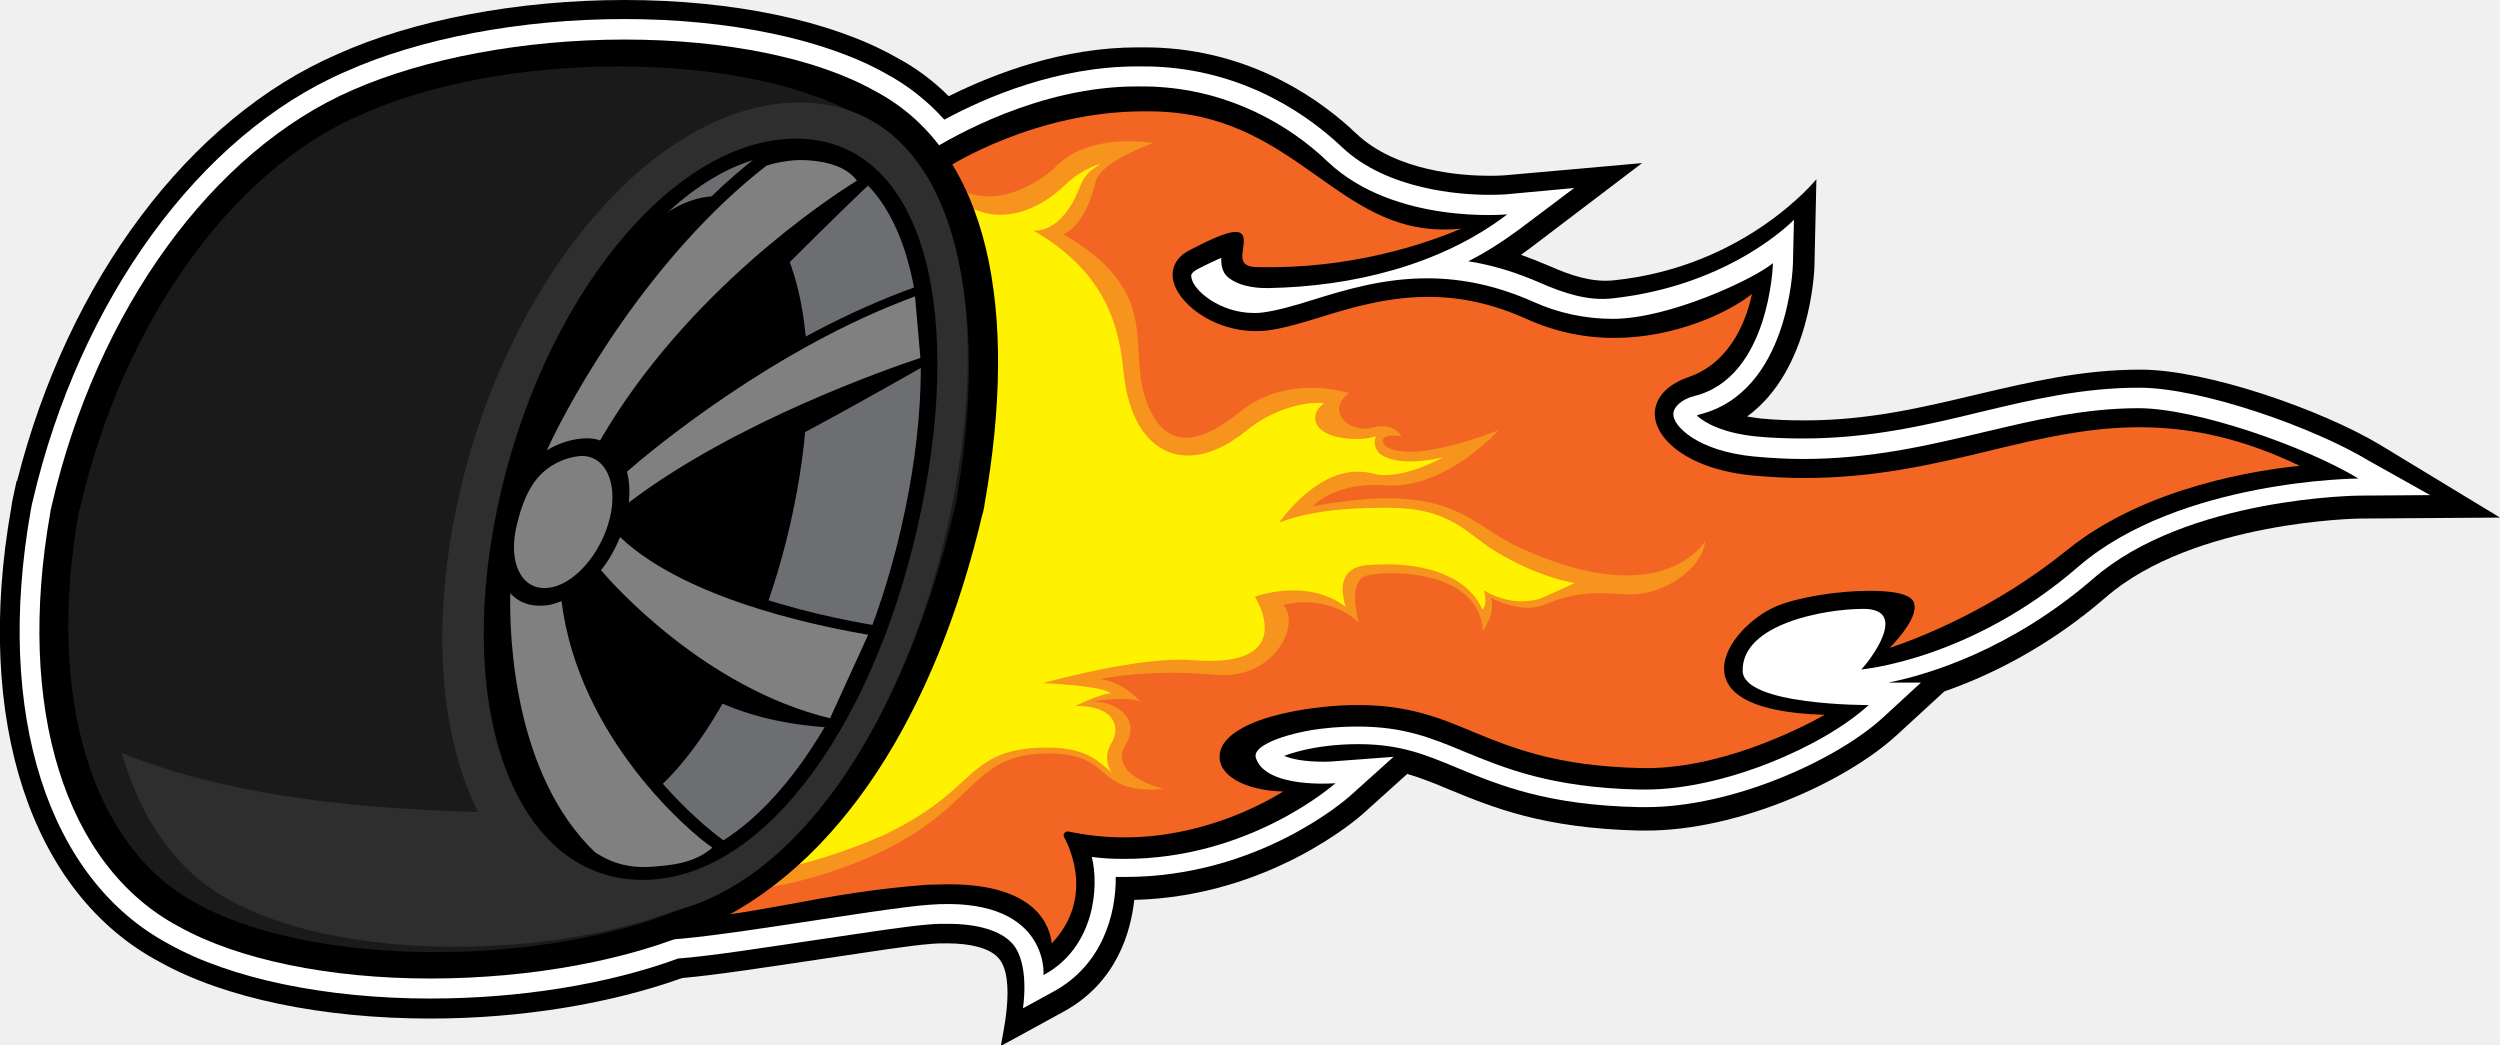
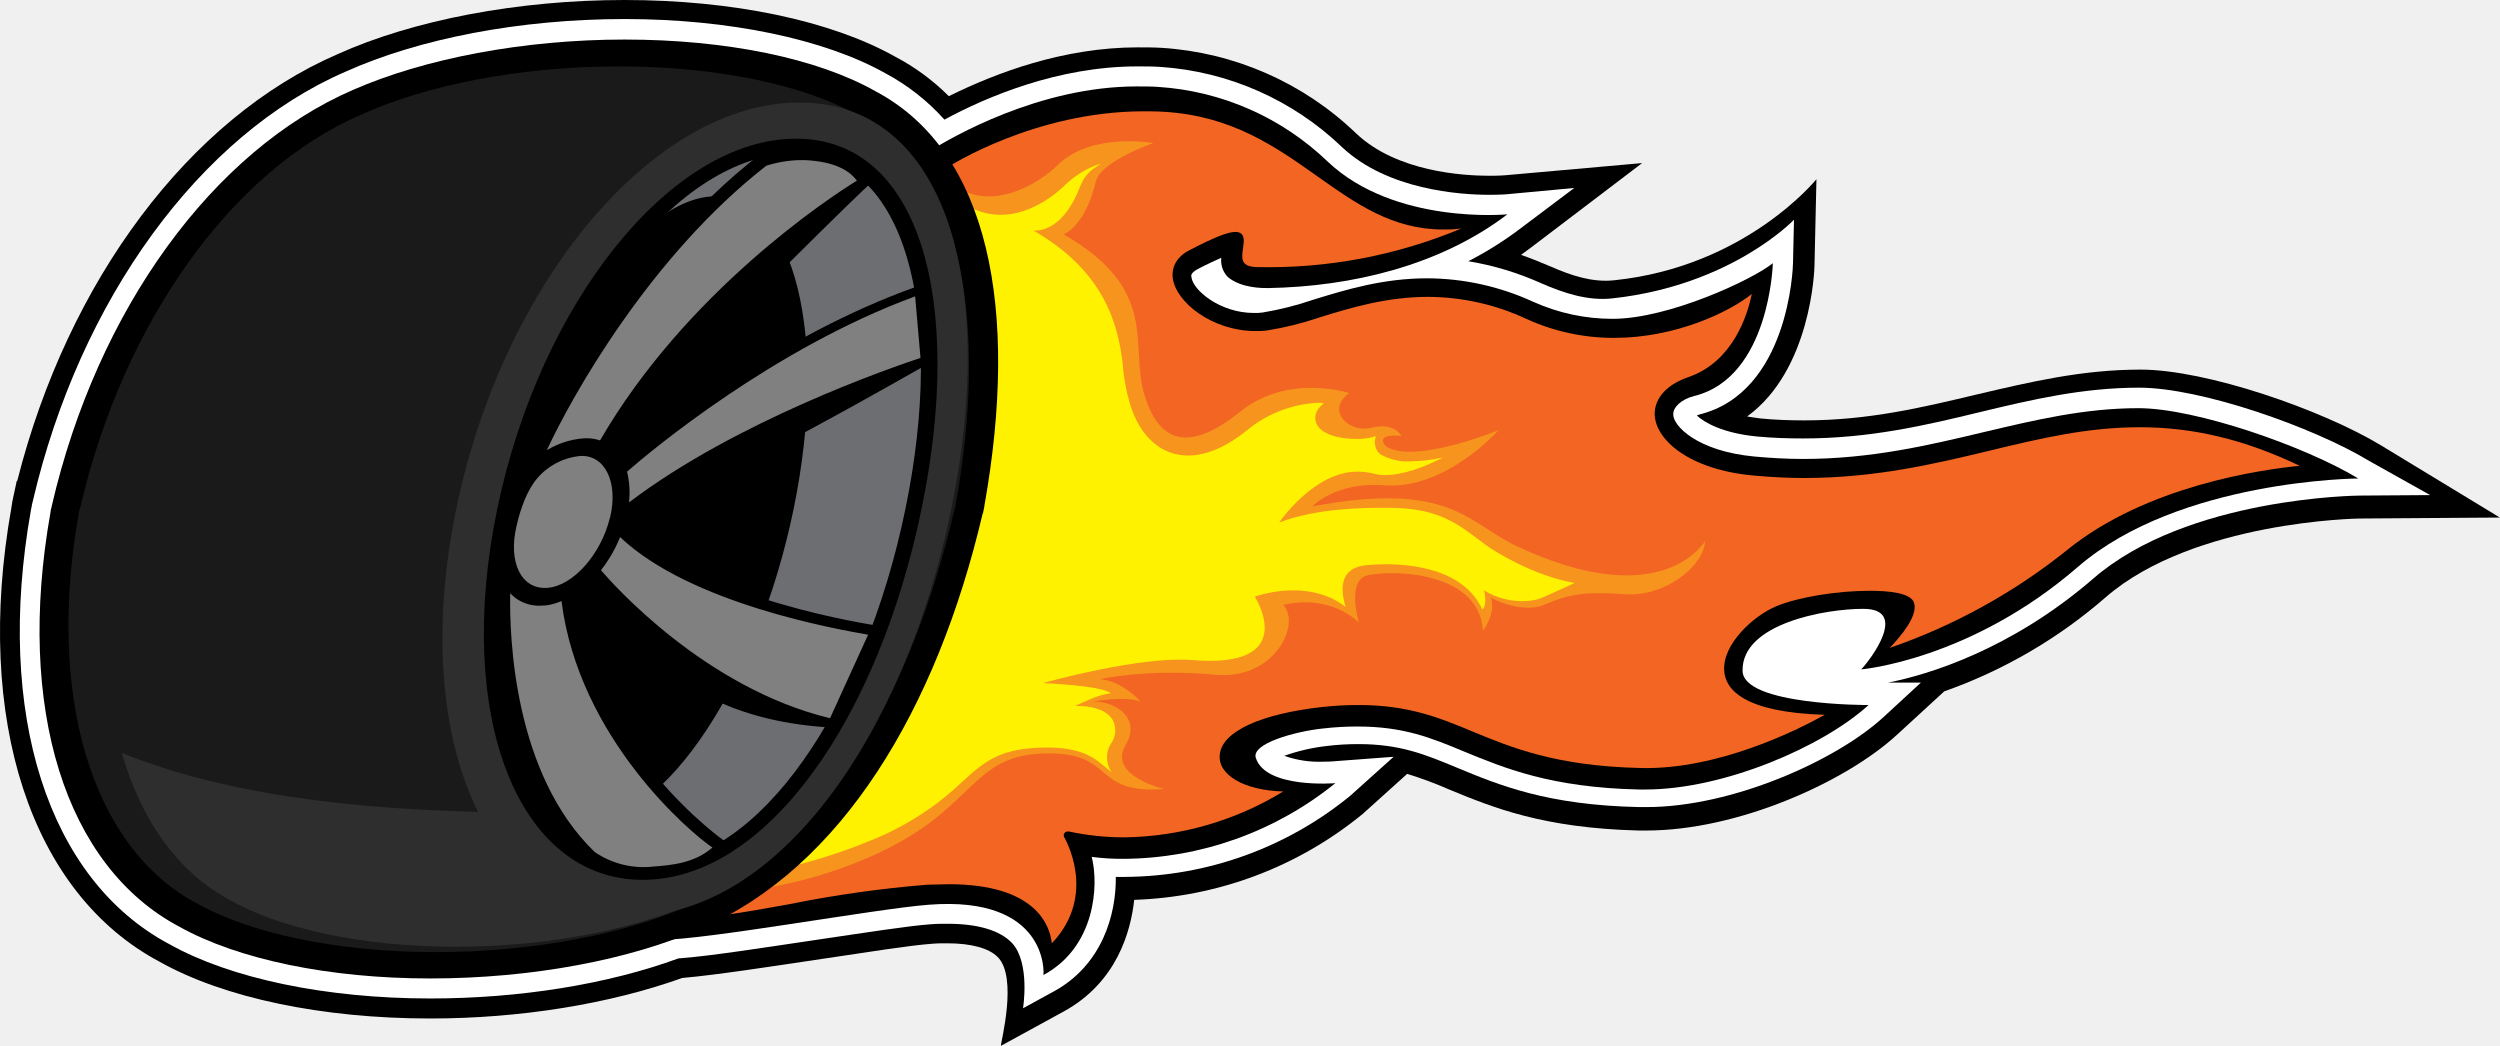
- <svg xmlns="http://www.w3.org/2000/svg" version="1.1" id="Layer_1" x="0px" y="0px" viewBox="0 0 512 214" style="enable-background:new 0 0 512 214;" xml:space="preserve">
-   <style type="text/css">
- 	.st0{fill:#FFFFFF;}
- 	.st1{fill:#F26522;}
- 	.st2{fill:#F7941E;}
- 	.st3{fill:#FFF200;}
- 	.st4{fill:#1A1A1A;}
- 	.st5{fill:#2E2E2F;}
- 	.st6{fill:#6D6E71;}
- 	.st7{fill:none;}
- 	.st8{fill:#808080;}
- </style>
-   <g>
-     <path d="M204.3,196c-1.8-1.8-5.4-2.8-10.3-2.8c-1,0-2.1,0-3.2,0.1c-4.3,0.3-13.1,1.7-22.5,3.1c-10.7,1.6-21.7,3.3-28.6,3.9   c-14.8,5.3-33.1,8.3-51.6,8.3c-22.1,0-42.2-4.2-55.4-11.6C6.3,183-5.4,147.4,2.3,104c0.1-0.4,0.1-0.9,0.2-1.3l0.9-4.2h0.1   c10.4-41.1,35.3-74.3,65.6-87.4c15.5-7,37-11.1,58.8-11.1c22.1,0,42.2,4.2,55.4,11.6c4,2.1,7.7,4.8,11,8.1c9.7-4.8,23.5-10,38.7-10   c1.6,0,3.3,0,4.9,0.1c19.8,1.1,33.4,11.4,39.8,17.5c8.3,7.9,21.9,8.7,27.4,8.7c1.9,0,3.1-0.1,3.1-0.1l28.1-2.5l-22.5,17.1   c-0.8,0.6-1.5,1.1-2.3,1.7c2,0.7,4,1.5,6.1,2.4c4.1,1.8,8.5,3.3,13,2.8c27-2.8,41.4-20.7,41.4-20.7l-0.4,17.6c0,1-0.7,21.5-13.8,31   c0.8,0.1,1.7,0.3,2.7,0.4c3,0.3,6.1,0.4,9.1,0.4c13.1,0,24.3-2.7,35.2-5.3c11.1-2.6,21.6-5.1,33.6-5.1c13.5,0,37.1,8.2,49.2,15.5   l24.4,14.8l-28.7,0.2c-0.3,0-34,0.5-52,16.1c-11.9,10.3-23.9,16.1-33.1,19.3l-9.8,9c-10.5,9.6-32.5,19.5-51.2,19.5   c-0.5,0-1,0-1.6,0c-19.6-0.5-29.8-4.7-38.8-8.4c-3.1-1.3-5.8-2.4-8.6-3.2l-9.1,8.2c-0.8,0.7-19.1,16.9-46.8,17.6   c-0.7,6.4-3.5,16.9-14.5,22.9l-12.8,7C204.9,213.5,208.5,200.2,204.3,196z" />
-     <path class="st0" d="M485.2,94.4c-11.4-6.9-34.4-15-47.1-15c-11.5,0-21.8,2.4-32.6,5c-11.1,2.7-22.6,5.4-36.2,5.4   c-3.1,0-6.3-0.1-9.5-0.4c-7.1-0.7-10.8-2.9-12.3-4.3c0.2-0.1,0.3-0.1,0.5-0.2c18.3-4.5,19.2-30,19.2-31.1l0.2-8.8   c0,0-12.7,13.4-37.1,16.1c-5.1,0.6-10.1-1.1-14.7-3.1c-5-2.2-9.9-3.7-14.9-4.5c3.6-1.8,7-4,10.4-6.5l11.3-8.5l-14,1.3   c0,0-1.3,0.1-3.4,0.1c-6,0-20.9-1-30.2-9.8c-6-5.7-18.7-15.3-37.2-16.4c-1.5-0.1-3.1-0.1-4.7-0.1c-16.2,0-30.8,6.2-39.5,10.9   c-3.5-3.9-7.6-7.1-12.1-9.5c-12.5-7-32-11.1-53.4-11.1c-21.3,0-42.1,4-57.2,10.8c-29.8,12.9-54.4,46.7-64,87.9   c-0.1,0.3-0.1,0.5-0.2,0.8v0.1l0,0c-0.1,0.3-0.1,0.7-0.2,1c-7.4,41.7,3.5,75.7,28.4,88.9c12.5,7,32,11.1,53.4,11.1   c18.3,0,36.3-2.9,50.8-8.2c6.8-0.5,18-2.3,28.9-3.9c9.5-1.4,18.4-2.8,22.8-3.1c1.2-0.1,2.4-0.1,3.5-0.1c6,0,10.7,1.3,13.2,4   c3.7,4.1,2.2,13.3,2.2,13.3l6.4-3.5c9.8-5.4,12.7-15.7,12.6-23.4c0.6,0,1.3,0,1.9,0c27.3,0,45.3-15.9,46.1-16.6l8.9-8l-12,0.9   c0,0-0.9,0.1-2.3,0.1c-3.8,0-6.5-0.5-8.1-1.2c2.1-0.8,5.3-1.6,8.6-2c2.4-0.3,4.6-0.4,6.6-0.4c8.5,0,13.6,2.1,20.1,4.8   c8.7,3.6,18.5,7.7,37.4,8.1c0.5,0,1,0,1.5,0c17.5,0,38.8-9.5,48.5-18.4l7.7-7.1h-6.7c8.1-1.6,25.1-6.7,42-21.3   c19.2-16.7,54.3-17,54.6-17l14.4-0.1L485.2,94.4z" />
-     <g>
-       <path d="M190.2,185.3c-10.7,0.8-45.5,7.2-55.1,7.2c-3.5,0-6.8-0.2-10.3-0.6c-40.7-5.1-38-43.6-37.1-56.1    c2.2-31.3,23.4-77.6,50.3-93.9c18.1-11,34.7-13.4,45.4-13.4c5.6,0,5.1,1.9,7.2,2.3c4.2-2.6,22.1-13.1,42.2-13.1c1.5,0,3,0,4.4,0.1    c15,0.9,27,7.9,34.7,15.3c13.7,13,36.8,10.8,36.8,10.8c-13.8,10.5-31.9,14.8-49,15.1c-0.9,0-5.5,0.1-8.3-2.3    c-1.2-1.1-1.3-2.6-1.3-3.9c-1.1,0.5-2.7,1.2-4.8,2.3c-1.5,0.8-1.4,1.4-1.3,1.7c0.3,2.6,5.8,7.3,12.8,7.3c0.6,0,1.2,0,1.8-0.1    c3-0.4,6.5-1.4,10.3-2.6c6.8-2.1,14.4-4.4,23.4-4.4c7.4,0,14.5,1.6,21.7,4.8c5.1,2.3,10.6,3.5,16.3,3.5c11.5,0,28.8-8.1,32.8-11.4    c0,0-0.6,23.4-16.1,27.2c-2.7,0.7-4.3,2.3-4.3,3.7c-0.1,2.4,4.9,7.6,16.6,8.7c3.3,0.3,6.6,0.5,9.9,0.5c14,0,25.8-2.8,37.1-5.5    c10.6-2.5,20.6-4.9,31.7-4.9c11.7,0,34.1,7.8,45,14.4c0,0-36.6,0.2-57.3,18c-22.1,19.2-44.5,21.1-44.5,21.1    c1.9-2,9.9-12.5,0.3-12.4c-7.6,0-24.8,3-24.6,12.7c0.1,7.1,25.8,7,25.8,7c-9.3,8.5-29.6,17.3-45.7,17.3c-0.5,0-0.9,0-1.3,0    c-18.1-0.4-27.6-4.4-35.9-7.8c-6.7-2.8-12.4-5.1-21.7-5.1c-2.2,0-4.6,0.1-7.1,0.4c-5.8,0.6-14.7,3.1-13.8,6    c2,6.4,16.3,5.2,16.3,5.2s-17.4,15.6-43.4,15.5c-2.2,0-4.3-0.1-6.5-0.4c1.5,5.9,0.7,18.5-9.9,24.2    C213.8,199.3,214.6,183.4,190.2,185.3z" />
-       <path class="st1" d="M194.3,181.1c17.9,0,20.7,8.5,21.1,12.1c9.5-10,2.6-21.6,2.5-21.8c-0.1-0.2-0.1-0.6,0.1-0.8    c0.2-0.2,0.6-0.4,0.9-0.3c3.7,0.8,7.5,1.2,11.4,1.2c15.6,0,28-6.6,32.5-9.4c-8-0.2-13.5-3.4-13-7.6c0.5-4.7,8.4-8.3,21-9.7    c2.6-0.3,5.2-0.4,7.5-0.4c10.1,0,16.5,2.6,23.2,5.4c8,3.3,17.1,7.1,34.5,7.5c15.7,0.4,32-7.7,37.7-10.9    c-16.6-0.5-20.4-5.2-20.6-9.1c-0.3-5.5,6.1-11.2,10.6-13.1c4.6-1.9,12.5-3.2,19.2-3.2c3.8,0,8.5,0.4,9.1,2.5    c0.8,2.6-2.6,6.7-5,9.2c5.9-2,21.2-7.8,36.4-20.1C439.6,99.5,463,96.2,471,95.4c-11.3-5.4-21.8-7.9-32.8-7.9    c-10.6,0-20.4,2.3-30.7,4.8c-11.6,2.8-23.6,5.6-38.1,5.6c-3.4,0-6.8-0.2-10.2-0.5c-13.4-1.2-20.4-7.5-20.3-12.8    c0.1-3.2,2.6-5.9,7-7.4c9.1-3.2,12-12.7,12.9-17c-4.6,3.7-15.6,9-28.2,9c-6.3,0-12.3-1.3-18-3.9c-6.7-3-13.2-4.5-20.1-4.5    c-8.4,0-15.8,2.2-22.2,4.2c-3.9,1.2-7.6,2.3-10.9,2.7c-0.8,0.1-1.5,0.1-2.3,0.1c-8.7,0-16.2-5.8-16.9-10.8    c-0.3-2.4,0.9-4.5,3.5-5.8c5-2.6,7.8-3.7,9.3-3.7c2.1,0,1.8,1.9,1.6,3.3c-0.3,2-0.6,3.8,2.7,3.9c19.2,0.5,34.5-4.7,42-7.9    c-1.3,0.2-2.6,0.2-3.8,0.2c-10.3,0-17.8-5.3-25.7-10.9c-8.6-6.1-17.6-12.4-31.4-13.2c-1.4-0.1-2.8-0.1-4.2-0.1    c-22.3,0-39.9,11.3-40,11.4c-0.2,0.2-2.3-0.4-2.5-0.5c-0.1,0-21.4-7-51.4,11.2c-25.9,16-46.3,60.7-48.5,91    c-1.4,20.4,0.5,47.8,33.5,51.9c3.3,0.4,6.5,0.6,9.8,0.6c9.1,0,17.6-1.6,26.5-3.2c8.5-1.6,17.4-3.2,28.3-4    C191.4,181.2,192.9,181.1,194.3,181.1z" />
-       <path class="st2" d="M103.1,112.6c0,0-13.3,50.2,9.7,62.7c20.9,11.4,46.7,8.9,67.1-0.6c20.4-9.5,18.8-20.4,34.9-20.4    c13.7,0,8.8,8.4,23.6,7.3c0,0-11.6-2.7-7.9-9c3.7-6.3-3.6-9.5-7.3-8.8c0,0,7.1-1.4,10.4-0.1c0,0-3.7-4.2-8.3-4.6    c0,0,9.3-2.2,23.7-0.9c12,1.1,17.5-10.4,13.8-14.3c0,0,8.7-2.6,15.5,3.6c0,0-2.7-8.8,1.9-9.7c6.1-1.2,22.8-0.4,23.5,11.4    c0,0,2.8-3.8,1.6-6.8c0,0,6.3,3.5,11.1,1.4c4.8-2,8.4-2.7,16.4-2.1c8,0.6,16.1-5.6,16.4-10.9c0,0-8.6,15.1-38.5,1.1    c-10.1-4.7-13.5-13.5-41.9-8.2c0,0,4.7-5.1,14.8-4.3c12.5,0.9,23.3-11.3,23.3-11.3s-17.3,7.1-23.1,3.3c0,0-2.6-2.7,3.2-2.1    c0,0-1.4-2.9-6.1-1.7c-4.7,1.2-9.5-3.6-4.6-7.1c0,0-12.5-4.1-22.3,3.8c-9.8,8-16.4,7.1-19.6-3.3c-3.2-10.4,3.3-21.6-16.6-33    c0,0,4.4-1.5,6.6-10.8c1-4.2,11.8-7.9,11.8-7.9s-12.7-2.3-19.6,4.5c-3.8,3.8-14.8,10.8-23.1,2.6c0,0-13.9-0.4-43,12.3    C123.2,60.9,106.7,99.3,103.1,112.6z" />
-       <path class="st3" d="M140.6,180.2c-10.3,0-19.4-2.1-27.1-6.3c-21.6-11.8-9-60.4-8.9-60.9c4.2-15.7,21.2-51.6,46.5-62.5    c11.2-4.9,21.9-7.3,31.8-7.3c8.6,0,13.3,1.9,13.4,2l1.9-2.5c-0.1-0.2-0.2-0.4-0.3-0.7c2.2,1.3,4.5,2,7,2c6.5,0,11.8-4.7,13.2-6.1    c2.1-2.1,4.7-3.5,7.3-4.4c-1.3,1.1-2.9,1.4-4.3,4.9c-3.8,9.8-9.5,8.8-9.5,8.8c14.3,8.2,17.3,18.8,18.3,27.2    c0.3,2.9,0.6,5.6,1.5,8.3c2,6.7,6.4,10.6,11.9,10.6c3.8,0,7.9-1.8,12.1-5.2c5-4.1,11-5.6,14.5-5.6c0.5,0,0.9,0,1.2,0.1    c-1.9,1.5-1.9,2.9-1.6,3.9c0.8,2.5,4.9,3.4,8.2,3.4c1.3,0,2.5-0.1,3.5-0.4c0.2-0.1,0.4-0.1,0.6-0.1c0,0.1-0.1,0.2-0.1,0.2    c-0.5,1.2,0.1,2.5,0.8,3.3l0.3,0.2c1.4,0.9,3.4,1.4,5.9,1.4c2.1,0,4.5-0.3,6.8-0.8c-3.8,2-8.2,3.6-11.9,3.6    c-0.8,0-1.6-0.1-2.3-0.3c-1.1-0.3-2.3-0.4-3.5-0.4c-8.8,0.1-15.8,10.4-15.8,10.4c8-3,17.4-3,22.4-3c11.3,0,15,4.1,20.3,7.9    c1.3,0.9,9.2,6,17.8,7.5c0,0-6.5,3-7.1,3.2c-0.8,0.3-1.7,0.4-2.8,0.5c-4.8,0.4-8.7-2.2-8.7-2.2c0.2,0.4,0.7,3.2-0.3,3.9    c-4.2-9.1-16.9-9.6-22.9-9.1c-1.3,0.1-7.7,0-5.1,8.6c-7.9-6.1-18.6-2.1-18.6-2.1s9.5,14.8-12.7,13c-10.8-0.9-30.3,4.6-30.7,4.7    c0,0,12.2,0.5,13.9,2.1c-2.7,0.2-7.2,2.6-7.3,2.6c0,0,6.4-0.4,7.9,3.3c0.5,1.2,0.5,2.6-0.5,4.3c-1.3,2.2-0.9,4-0.4,5.1    c0.1,0.3,0.3,0.6,0.5,0.9c-0.4-0.3-0.7-0.6-1.1-0.9c-2.3-2-5-4.2-12.1-4.2c-9.7,0-12.9,2.9-17.4,7c-3.4,3.1-7.6,6.9-16.3,11    C167.8,176.8,153.5,180.2,140.6,180.2L140.6,180.2z" />
-       <g>
-         <path d="M88.1,200.4c-20.7,0-39.4-3.9-51.4-10.6C13.3,177.4,3.2,145,10.3,105c0-0.2,0.1-0.5,0.1-0.7c0,0,0.1-0.2,0.1-0.3     c0-0.2,0.1-0.4,0.1-0.5c9.3-40.1,33-72.7,61.7-85.1C86.9,12,107.2,8.1,127.9,8.1s39.4,3.8,51.4,10.6     c23.4,12.4,29.4,44.9,22.3,84.8c0,0.2-0.1,0.5-0.1,0.7c0,0-0.1,0.2-0.1,0.3v0.1c0,0.2-0.1,0.5-0.2,0.7     c-9.4,40-28.9,72.4-57.5,84.8C129.1,196.6,108.8,200.4,88.1,200.4z" />
-         <path class="st4" d="M195.5,104.3c0-0.1,0-0.2,0.1-0.3l0,0c6.8-37.5,1.9-68.9-20.1-80.5c-10.8-6-28.3-9.9-48.8-9.9     s-39.6,3.9-52.8,9.9C47.2,35,25.1,66.4,16.4,104l0,0c0,0.1,0,0.2-0.1,0.3c0,0.1,0,0.2-0.1,0.3l0,0c-6.8,37.5,2.3,68.9,24.2,80.5     c10.8,6,28.3,9.9,48.8,9.9s39.6-3.9,52.8-9.9c26.7-11.6,44.7-43.1,53.4-80.5l0,0C195.5,104.5,195.5,104.4,195.5,104.3z" />
-         <path class="st5" d="M115.6,166.5c-27.4,0-62.8-1-90.7-12.3c4,13.8,11.4,24.3,21.9,30c10.3,5.9,27,9.7,46.5,9.7     s37.8-3.8,50.4-9.7c14.2-6.3,25.8-18.6,34.7-34.5C158.6,158.9,138.5,166.5,115.6,166.5z" />
-         <g>
-           <path class="st5" d="M129.3,187.6c-29.8,0-45.5-36.6-35.9-83.3C103.1,57.5,134,21,163.7,21c29.8,0,40.7,36.6,31.1,83.3      S159.1,187.6,129.3,187.6z M145.5,41c-12.1,0-31,26-38.7,63.3s0.4,63.3,12.6,63.3c12.1,0,31-26,38.7-63.3      C165.8,66.9,157.7,41,145.5,41z" />
-           <path d="M131.6,180.2c-25.5,0-38.6-33.4-29.8-75.9s35.7-75.9,61.2-75.9s34.5,33.4,25.7,75.9C179.9,147,157.1,180.2,131.6,180.2z       M147.2,46.6c-10.4,0-26.9,23.7-33.9,57.7c-7,34-0.4,57.7,10,57.7s26.9-23.7,33.9-57.7C164.2,70.2,157.6,46.6,147.2,46.6z" />
-           <path class="st6" d="M162.4,31.5c-23.3,0-48.9,32.6-57.2,72.8s3.8,72.8,27.1,72.8s44.8-32.6,53.1-72.8S185.7,31.5,162.4,31.5z       M122.6,165.1c-14,0-19.7-27.2-12.7-60.9c7-33.6,23.9-60.9,37.9-60.9s19.7,27.2,12.7,60.9C153.6,137.9,136.6,165.1,122.6,165.1z      " />
-           <path d="M146.6,40.2c-16.1,0-35.1,28.7-42.4,64.1c-7.3,35.4-0.2,64.1,15.9,64.1s35.1-28.7,42.4-64.1      C169.9,68.8,162.7,40.2,146.6,40.2z" />
-         </g>
-         <g>
-           <path class="st7" d="M122.8,90.1c17.7-30.3,47-49.7,52.6-53.2c-2.5-2.9-6.7-4-12.5-3.3c-3.6,0.4-6.6,1.5-7.4,1.8      c-23.8,18.5-38.4,45.8-43.6,56.7c2.2-1.3,4.8-2.2,7.3-2.4C120.5,89.6,121.7,89.8,122.8,90.1z" />
-           <path class="st7" d="M123.2,116.3c-0.1,0.1-0.1,0.2-0.2,0.3c2.3,2.8,21.2,24.1,46.9,30.3l7.8-17.1c-6.1-1.2-36.4-6.4-50.9-20.2      C125.9,112.2,124.7,114.4,123.2,116.3z" />
-           <path class="st7" d="M128.7,102.9c22-16.9,52.9-27.4,58.9-29.4L186.8,61c-28.9,10.7-53.5,31.3-58.5,35.6      C128.8,98.4,129,100.6,128.7,102.9z" />
-           <path class="st7" d="M111.8,124h-0.4c-2.2,0.2-4.2-0.3-5.8-1.5c-0.4-0.3-0.8-0.7-1.1-1c-0.2,9.1,0.8,37.1,17.3,53      c1,0.2,7.5,3.6,11.8,3c4.9-0.6,8.6-0.9,12.2-4c-4.5-3-27.3-22.2-30.8-50.4C113.9,123.6,112.8,123.9,111.8,124z" />
-           <path class="st8" d="M126.4,107.6c0.2-0.6,0.4-1.1,0.5-1.7c0-0.1,0-0.2,0.1-0.3c24.3-20,62.1-31.6,62.1-31.6l-0.9-14.5      c-31,10.9-57.2,33.4-61.2,36.9c-0.7-2.2-1.9-3.9-3.5-4.9c19.4-34.4,53.8-54.4,53.8-54.4c-6.2-8.7-22.4-2.4-22.4-2.4      c-28.7,22-44,56.5-46.1,61.5c-2.5,3-4,7.6-5,11.7c-1.2,5-0.7,9.4,1.2,12.1c-0.6-0.4-1.1-0.8-1.7-1.4c0,0-2.9,37.2,17.6,56.6      c10.2,5.1,18.9,3.1,26.8-2.1c0,0-28.2-19.3-31.5-51.8c2-1.2,4-3,5.7-5.2c-0.1,0.2-0.2,0.4-0.3,0.6c0,0,19.8,24.9,49.1,31.4      l8.9-19C179.5,129.3,141.9,124.2,126.4,107.6z" />
-           <path d="M128.2,105.9c20-7,60.8-30.9,61.2-31l1-0.3l-1-16.5l-1.7,0.6c-28.2,10-52.7,29.5-60.1,35.8c-0.6-1.3-1.5-2.4-2.6-3.2      l0,0c25.3-26.8,52.6-53.3,53-53.5l0.9-0.6l-0.5-0.7c-2.9-4-8.2-7-15.5-6.1c-4.7,0.6-6.5,0.9-6.7,0.9l-0.4,0.2      c-28.6,21.9-46.1,58.9-48.3,64.2c-2.1,2.6-3.8,6.4-5.1,12c-0.7,3.1-0.8,6-0.4,8.5l-0.2,2.4c-0.1,1.5-2.7,37.8,17.9,57.2l0.2,0.2      l0.3,0.1c0.2,0.1,7.6,3.9,13.5,3.2c6.1-0.8,10.7-1.6,15-5.6l0.8-0.8l-0.9-0.5c-0.3-0.1-27.6-19.3-31-50.8      c1.3-0.9,2.6-1.9,3.7-3.2c4,4.7,12.4,28.5,48.8,30.6l1.3,0.3l9.9-20.9l-1.3-0.2c-0.3-0.1-37-5.2-52.2-21.1      C127.9,106.9,128.1,106.4,128.2,105.9C128.2,106,128.2,106,128.2,105.9z M187.4,60.7l1.1,12.6c-6,2-37.7,12.9-59.7,29.6      c0.2-2.3,0.1-4.5-0.4-6.3C133.3,92.3,158.5,71.3,187.4,60.7z M157,33.9c0.8-0.3,4.6-1.3,8-1.1c5.6,0.3,8.8,1.9,10.5,4.2      c-5.7,3.5-35,22.8-52.6,53.2c-1.1-0.4-2.3-0.5-3.6-0.4c-2.6,0.2-5.1,1.1-7.3,2.4C117.1,81.1,133.2,52.4,157,33.9z M145.9,173.6      c-3.7,3.2-8.3,3.6-12.3,3.9c-6.1,0.5-9.8-1.7-11.8-3c-16.5-15.9-17.5-43.8-17.3-53c0.4,0.4,0.7,0.7,1.1,1      c1.6,1.2,3.6,1.7,5.8,1.5h0.4c1.1-0.1,2.2-0.5,3.2-0.9C118.5,151.2,141.4,170.6,145.9,173.6z M177.8,130l-7.8,17.1      c-25.7-6.2-44.6-27.6-46.9-30.3c0.1-0.1,0.1-0.2,0.2-0.3c1.5-1.9,2.7-4.1,3.7-6.5C141.4,123.7,171.6,128.9,177.8,130z       M124.9,106.1c-1.8,7.4-7.5,13.9-12.8,14.3c-5.3,0.5-8.1-5.2-6.3-12.7c0.8-3.5,2.1-7.2,4.2-9.7c2.4-2.9,5.8-4.3,8.7-4.6      C123.8,93,126.7,98.7,124.9,106.1z" />
-         </g>
-       </g>
-     </g>
-   </g>
+ <svg xmlns="http://www.w3.org/2000/svg" viewBox="0 0 512.03 214.2">
+   <defs>
+     <style>.a{fill:#fff;}.b{fill:#f26522;}.c{fill:#f7941e;}.d{fill:#fff200;}.e{fill:#1a1a1a;}.f{fill:#2e2e2f;}.g{fill:#6d6e71;}.h{fill:none;}.i{fill:gray;}</style>
+   </defs>
+   <path d="M204.33,196c-1.8-1.8-5.4-2.8-10.3-2.8-1,0-2.1,0-3.2.1-4.3.3-13.1,1.7-22.5,3.1-10.7,1.6-21.7,3.3-28.6,3.9-14.8,5.3-33.1,8.3-51.6,8.3-22.1,0-42.2-4.2-55.4-11.6-26.4-14-38.1-49.6-30.4-93,.1-.4.1-.9.2-1.3l.9-4.2h.1c10.4-41.1,35.3-74.3,65.6-87.4,15.5-7,37-11.1,58.8-11.1,22.1,0,42.2,4.2,55.4,11.6a45.29,45.29,0,0,1,11,8.1c9.7-4.8,23.5-10,38.7-10,1.6,0,3.3,0,4.9.1a63.2,63.2,0,0,1,39.8,17.5c8.3,7.9,21.9,8.7,27.4,8.7,1.9,0,3.1-.1,3.1-.1l28.1-2.5-22.5,17.1-2.3,1.7c2,.7,4,1.5,6.1,2.4,4.1,1.8,8.5,3.3,13,2.8,27-2.8,41.4-20.7,41.4-20.7l-.4,17.6c0,1-.7,21.5-13.8,31,.8.1,1.7.3,2.7.4,3,.3,6.1.4,9.1.4,13.1,0,24.3-2.7,35.2-5.3,11.1-2.6,21.6-5.1,33.6-5.1,13.5,0,37.1,8.2,49.2,15.5L512,106l-28.7.2c-.3,0-34,.5-52,16.1a102.07,102.07,0,0,1-33.1,19.3l-9.8,9c-10.5,9.6-32.5,19.5-51.2,19.5h-1.6c-19.6-.5-29.8-4.7-38.8-8.4a77.07,77.07,0,0,0-8.6-3.2l-9.1,8.2a77.81,77.81,0,0,1-46.8,17.6c-.7,6.4-3.5,16.9-14.5,22.9l-12.8,7C204.93,213.5,208.53,200.2,204.33,196Z" />
+   <path class="a" d="M485.23,94.4c-11.4-6.9-34.4-15-47.1-15-11.5,0-21.8,2.4-32.6,5-11.1,2.7-22.6,5.4-36.2,5.4-3.1,0-6.3-.1-9.5-.4-7.1-.7-10.8-2.9-12.3-4.3.2-.1.3-.1.5-.2,18.3-4.5,19.2-30,19.2-31.1l.2-8.8s-12.7,13.4-37.1,16.1c-5.1.6-10.1-1.1-14.7-3.1a60.48,60.48,0,0,0-14.9-4.5,71.79,71.79,0,0,0,10.4-6.5l11.3-8.5-14,1.3s-1.3.1-3.4.1c-6,0-20.9-1-30.2-9.8a59.53,59.53,0,0,0-37.2-16.4c-1.5-.1-3.1-.1-4.7-.1-16.2,0-30.8,6.2-39.5,10.9a44.23,44.23,0,0,0-12.1-9.5c-12.5-7-32-11.1-53.4-11.1s-42.1,4-57.2,10.8c-29.8,12.9-54.4,46.7-64,87.9-.1.3-.1.5-.2.8v.1h0c-.1.3-.1.7-.2,1-7.4,41.7,3.5,75.7,28.4,88.9,12.5,7,32,11.1,53.4,11.1,18.3,0,36.3-2.9,50.8-8.2,6.8-.5,18-2.3,28.9-3.9,9.5-1.4,18.4-2.8,22.8-3.1,1.2-.1,2.4-.1,3.5-.1,6,0,10.7,1.3,13.2,4,3.7,4.1,2.2,13.3,2.2,13.3l6.4-3.5c9.8-5.4,12.7-15.7,12.6-23.4h1.9a73.57,73.57,0,0,0,46.1-16.6l8.9-8-12,.9s-.9.1-2.3.1a21.43,21.43,0,0,1-8.1-1.2,39.09,39.09,0,0,1,8.6-2,52.88,52.88,0,0,1,6.6-.4c8.5,0,13.6,2.1,20.1,4.8,8.7,3.6,18.5,7.7,37.4,8.1h1.5c17.5,0,38.8-9.5,48.5-18.4l7.7-7.1h-6.7c8.1-1.6,25.1-6.7,42-21.3,19.2-16.7,54.3-17,54.6-17l14.4-.1Z" />
+   <path d="M190.23,185.3c-10.7.8-45.5,7.2-55.1,7.2a88.93,88.93,0,0,1-10.3-.6c-40.7-5.1-38-43.6-37.1-56.1,2.2-31.3,23.4-77.6,50.3-93.9,18.1-11,34.7-13.4,45.4-13.4,5.6,0,5.1,1.9,7.2,2.3,4.2-2.6,22.1-13.1,42.2-13.1,1.5,0,3,0,4.4.1a55.25,55.25,0,0,1,34.7,15.3c13.7,13,36.8,10.8,36.8,10.8-13.8,10.5-31.9,14.8-49,15.1-.9,0-5.5.1-8.3-2.3a4.91,4.91,0,0,1-1.3-3.9c-1.1.5-2.7,1.2-4.8,2.3-1.5.8-1.4,1.4-1.3,1.7.3,2.6,5.8,7.3,12.8,7.3a10.87,10.87,0,0,0,1.8-.1,64.68,64.68,0,0,0,10.3-2.6c6.8-2.1,14.4-4.4,23.4-4.4A52.56,52.56,0,0,1,314,61.8a39.46,39.46,0,0,0,16.3,3.5c11.5,0,28.8-8.1,32.8-11.4,0,0-.6,23.4-16.1,27.2-2.7.7-4.3,2.3-4.3,3.7-.1,2.4,4.9,7.6,16.6,8.7,3.3.3,6.6.5,9.9.5,14,0,25.8-2.8,37.1-5.5,10.6-2.5,20.6-4.9,31.7-4.9,11.7,0,34.1,7.8,45,14.4,0,0-36.6.2-57.3,18-22.1,19.2-44.5,21.1-44.5,21.1,1.9-2,9.9-12.5.3-12.4-7.6,0-24.8,3-24.6,12.7.1,7.1,25.8,7,25.8,7-9.3,8.5-29.6,17.3-45.7,17.3h-1.3c-18.1-.4-27.6-4.4-35.9-7.8-6.7-2.8-12.4-5.1-21.7-5.1a59.62,59.62,0,0,0-7.1.4c-5.8.6-14.7,3.1-13.8,6,2,6.4,16.3,5.2,16.3,5.2a69.67,69.67,0,0,1-43.4,15.5,47.27,47.27,0,0,1-6.5-.4c1.5,5.9.7,18.5-9.9,24.2C213.83,199.3,214.63,183.4,190.23,185.3Z" />
+   <path class="b" d="M194.33,181.1c17.9,0,20.7,8.5,21.1,12.1,9.5-10,2.6-21.6,2.5-21.8a.78.78,0,0,1,.1-.8,1,1,0,0,1,.9-.3,53.79,53.79,0,0,0,11.4,1.2,64.1,64.1,0,0,0,32.5-9.4c-8-.2-13.5-3.4-13-7.6.5-4.7,8.4-8.3,21-9.7a66.29,66.29,0,0,1,7.5-.4c10.1,0,16.5,2.6,23.2,5.4,8,3.3,17.1,7.1,34.5,7.5,15.7.4,32-7.7,37.7-10.9-16.6-.5-20.4-5.2-20.6-9.1-.3-5.5,6.1-11.2,10.6-13.1s12.5-3.2,19.2-3.2c3.8,0,8.5.4,9.1,2.5.8,2.6-2.6,6.7-5,9.2a121.28,121.28,0,0,0,36.4-20.1C439.63,99.5,463,96.2,471,95.4c-11.3-5.4-21.8-7.9-32.8-7.9-10.6,0-20.4,2.3-30.7,4.8-11.6,2.8-23.6,5.6-38.1,5.6-3.4,0-6.8-.2-10.2-.5-13.4-1.2-20.4-7.5-20.3-12.8.1-3.2,2.6-5.9,7-7.4,9.1-3.2,12-12.7,12.9-17-4.6,3.7-15.6,9-28.2,9a42.88,42.88,0,0,1-18-3.9,48.14,48.14,0,0,0-20.1-4.5c-8.4,0-15.8,2.2-22.2,4.2a66.42,66.42,0,0,1-10.9,2.7,17.7,17.7,0,0,1-2.3.1c-8.7,0-16.2-5.8-16.9-10.8-.3-2.4.9-4.5,3.5-5.8,5-2.6,7.8-3.7,9.3-3.7,2.1,0,1.8,1.9,1.6,3.3-.3,2-.6,3.8,2.7,3.9a102.37,102.37,0,0,0,42-7.9,24.84,24.84,0,0,1-3.8.2c-10.3,0-17.8-5.3-25.7-10.9-8.6-6.1-17.6-12.4-31.4-13.2-1.4-.1-2.8-.1-4.2-.1-22.3,0-39.9,11.3-40,11.4a7.42,7.42,0,0,1-2.5-.5c-.1,0-21.4-7-51.4,11.2-25.9,16-46.3,60.7-48.5,91-1.4,20.4.5,47.8,33.5,51.9a80.56,80.56,0,0,0,9.8.6c9.1,0,17.6-1.6,26.5-3.2a240.76,240.76,0,0,1,28.3-4C191.43,181.2,192.93,181.1,194.33,181.1Z" />
+   <path class="c" d="M103.13,112.6s-13.3,50.2,9.7,62.7c20.9,11.4,46.7,8.9,67.1-.6s18.8-20.4,34.9-20.4c13.7,0,8.8,8.4,23.6,7.3,0,0-11.6-2.7-7.9-9s-3.6-9.5-7.3-8.8c0,0,7.1-1.4,10.4-.1,0,0-3.7-4.2-8.3-4.6,0,0,9.3-2.2,23.7-.9,12,1.1,17.5-10.4,13.8-14.3,0,0,8.7-2.6,15.5,3.6,0,0-2.7-8.8,1.9-9.7,6.1-1.2,22.8-.4,23.5,11.4,0,0,2.8-3.8,1.6-6.8,0,0,6.3,3.5,11.1,1.4s8.4-2.7,16.4-2.1,16.1-5.6,16.4-10.9c0,0-8.6,15.1-38.5,1.1-10.1-4.7-13.5-13.5-41.9-8.2,0,0,4.7-5.1,14.8-4.3,12.5.9,23.3-11.3,23.3-11.3s-17.3,7.1-23.1,3.3c0,0-2.6-2.7,3.2-2.1,0,0-1.4-2.9-6.1-1.7s-9.5-3.6-4.6-7.1c0,0-12.5-4.1-22.3,3.8s-16.4,7.1-19.6-3.3,3.3-21.6-16.6-33c0,0,4.4-1.5,6.6-10.8,1-4.2,11.8-7.9,11.8-7.9s-12.7-2.3-19.6,4.5c-3.8,3.8-14.8,10.8-23.1,2.6,0,0-13.9-.4-43,12.3C123.23,60.9,106.73,99.3,103.13,112.6Z" />
+   <path class="d" d="M140.63,180.2c-10.3,0-19.4-2.1-27.1-6.3-21.6-11.8-9-60.4-8.9-60.9,4.2-15.7,21.2-51.6,46.5-62.5,11.2-4.9,21.9-7.3,31.8-7.3,8.6,0,13.3,1.9,13.4,2l1.9-2.5a4.88,4.88,0,0,1-.3-.7,13.51,13.51,0,0,0,7,2c6.5,0,11.8-4.7,13.2-6.1a19.07,19.07,0,0,1,7.3-4.4c-1.3,1.1-2.9,1.4-4.3,4.9-3.8,9.8-9.5,8.8-9.5,8.8,14.3,8.2,17.3,18.8,18.3,27.2a38,38,0,0,0,1.5,8.3c2,6.7,6.4,10.6,11.9,10.6,3.8,0,7.9-1.8,12.1-5.2a24.69,24.69,0,0,1,14.5-5.6,4.12,4.12,0,0,1,1.2.1c-1.9,1.5-1.9,2.9-1.6,3.9.8,2.5,4.9,3.4,8.2,3.4a12.48,12.48,0,0,0,3.5-.4,1.27,1.27,0,0,1,.6-.1.35.35,0,0,1-.1.2,3.28,3.28,0,0,0,.8,3.3l.3.2a10.94,10.94,0,0,0,5.9,1.4,33.09,33.09,0,0,0,6.8-.8c-3.8,2-8.2,3.6-11.9,3.6a8.52,8.52,0,0,1-2.3-.3,13.42,13.42,0,0,0-3.5-.4C269,96.7,262,107,262,107c8-3,17.4-3,22.4-3,11.3,0,15,4.1,20.3,7.9,1.3.9,9.2,6,17.8,7.5,0,0-6.5,3-7.1,3.2a10.8,10.8,0,0,1-2.8.5,15.06,15.06,0,0,1-8.7-2.2c.2.4.7,3.2-.3,3.9-4.2-9.1-16.9-9.6-22.9-9.1-1.3.1-7.7,0-5.1,8.6-7.9-6.1-18.6-2.1-18.6-2.1s9.5,14.8-12.7,13c-10.8-.9-30.3,4.6-30.7,4.7,0,0,12.2.5,13.9,2.1-2.7.2-7.2,2.6-7.3,2.6s6.4-.4,7.9,3.3a4.58,4.58,0,0,1-.5,4.3,5.28,5.28,0,0,0-.4,5.1,4.05,4.05,0,0,0,.5.9c-.4-.3-.7-.6-1.1-.9-2.3-2-5-4.2-12.1-4.2-9.7,0-12.9,2.9-17.4,7a58.63,58.63,0,0,1-16.3,11c-13,5.7-27.3,9.1-40.2,9.1Z" />
+   <path d="M88.13,200.4c-20.7,0-39.4-3.9-51.4-10.6C13.33,177.4,3.23,145,10.33,105c0-.2.1-.5.1-.7a1,1,0,0,0,.1-.3,4.33,4.33,0,0,1,.1-.5c9.3-40.1,33-72.7,61.7-85.1,14.6-6.4,34.9-10.3,55.6-10.3s39.4,3.8,51.4,10.6c23.4,12.4,29.4,44.9,22.3,84.8,0,.2-.1.5-.1.7a1,1,0,0,0-.1.3v.1a1.85,1.85,0,0,1-.2.7c-9.4,40-28.9,72.4-57.5,84.8C129.13,196.6,108.83,200.4,88.13,200.4Z" />
+   <path class="e" d="M195.53,104.3a.37.37,0,0,1,.1-.3h0c6.8-37.5,1.9-68.9-20.1-80.5-10.8-6-28.3-9.9-48.8-9.9s-39.6,3.9-52.8,9.9C47.23,35,25.13,66.4,16.43,104h0a24725056409677.36,24725056409677.36,0,0,0-.2.6h0c-6.8,37.5,2.3,68.9,24.2,80.5,10.8,6,28.3,9.9,48.8,9.9s39.6-3.9,52.8-9.9c26.7-11.6,44.7-43.1,53.4-80.5h0A.37.37,0,0,0,195.53,104.3Z" />
+   <path class="f" d="M115.63,166.5c-27.4,0-62.8-1-90.7-12.3,4,13.8,11.4,24.3,21.9,30,10.3,5.9,27,9.7,46.5,9.7s37.8-3.8,50.4-9.7c14.2-6.3,25.8-18.6,34.7-34.5C158.63,158.9,138.53,166.5,115.63,166.5Z" />
+   <path class="f" d="M129.33,187.6c-29.8,0-45.5-36.6-35.9-83.3S134,21,163.73,21s40.7,36.6,31.1,83.3S159.13,187.6,129.33,187.6ZM145.53,41c-12.1,0-31,26-38.7,63.3s.4,63.3,12.6,63.3,31-26,38.7-63.3S157.73,41,145.53,41Z" />
+   <path d="M131.63,180.2c-25.5,0-38.6-33.4-29.8-75.9s35.7-75.9,61.2-75.9,34.5,33.4,25.7,75.9C179.93,147,157.13,180.2,131.63,180.2Zm15.6-133.6c-10.4,0-26.9,23.7-33.9,57.7s-.4,57.7,10,57.7,26.9-23.7,33.9-57.7S157.63,46.6,147.23,46.6Z" />
+   <path class="g" d="M162.43,31.5c-23.3,0-48.9,32.6-57.2,72.8s3.8,72.8,27.1,72.8,44.8-32.6,53.1-72.8S185.73,31.5,162.43,31.5Zm-39.8,133.6c-14,0-19.7-27.2-12.7-60.9s23.9-60.9,37.9-60.9,19.7,27.2,12.7,60.9S136.63,165.1,122.63,165.1Z" />
+   <path d="M146.63,40.2c-16.1,0-35.1,28.7-42.4,64.1s-.2,64.1,15.9,64.1,35.1-28.7,42.4-64.1S162.73,40.2,146.63,40.2Z" />
+   <path class="h" d="M122.83,90.1c17.7-30.3,47-49.7,52.6-53.2-2.5-2.9-6.7-4-12.5-3.3a31.86,31.86,0,0,0-7.4,1.8c-23.8,18.5-38.4,45.8-43.6,56.7a17.5,17.5,0,0,1,7.3-2.4A10.49,10.49,0,0,1,122.83,90.1Z" />
+   <path class="h" d="M123.23,116.3c-.1.1-.1.2-.2.3,2.3,2.8,21.2,24.1,46.9,30.3l7.8-17.1c-6.1-1.2-36.4-6.4-50.9-20.2A22.56,22.56,0,0,1,123.23,116.3Z" />
+   <path class="h" d="M128.73,102.9c22-16.9,52.9-27.4,58.9-29.4l-.8-12.5c-28.9,10.7-53.5,31.3-58.5,35.6A16.11,16.11,0,0,1,128.73,102.9Z" />
+   <path class="h" d="M111.83,124h-.4a8.22,8.22,0,0,1-5.8-1.5,11,11,0,0,1-1.1-1c-.2,9.1.8,37.1,17.3,53,1,.2,7.5,3.6,11.8,3,4.9-.6,8.6-.9,12.2-4-4.5-3-27.3-22.2-30.8-50.4A10.33,10.33,0,0,1,111.83,124Z" />
+   <path class="i" d="M126.43,107.6a10.93,10.93,0,0,0,.5-1.7.37.37,0,0,1,.1-.3c24.3-20,62.1-31.6,62.1-31.6l-.9-14.5c-31,10.9-57.2,33.4-61.2,36.9a8.7,8.7,0,0,0-3.5-4.9c19.4-34.4,53.8-54.4,53.8-54.4-6.2-8.7-22.4-2.4-22.4-2.4-28.7,22-44,56.5-46.1,61.5-2.5,3-4,7.6-5,11.7-1.2,5-.7,9.4,1.2,12.1a10.48,10.48,0,0,1-1.7-1.4s-2.9,37.2,17.6,56.6c10.2,5.1,18.9,3.1,26.8-2.1,0,0-28.2-19.3-31.5-51.8a21.22,21.22,0,0,0,5.7-5.2l-.3.6s19.8,24.9,49.1,31.4l8.9-19C179.53,129.3,141.93,124.2,126.43,107.6Z" />
+   <path d="M128.23,105.9c20-7,60.8-30.9,61.2-31l1-.3-1-16.5-1.7.6c-28.2,10-52.7,29.5-60.1,35.8a8.19,8.19,0,0,0-2.6-3.2h0c25.3-26.8,52.6-53.3,53-53.5l.9-.6-.5-.7c-2.9-4-8.2-7-15.5-6.1-4.7.6-6.5.9-6.7.9l-.4.2c-28.6,21.9-46.1,58.9-48.3,64.2-2.1,2.6-3.8,6.4-5.1,12a22.67,22.67,0,0,0-.4,8.5l-.2,2.4c-.1,1.5-2.7,37.8,17.9,57.2l.2.2.3.1c.2.1,7.6,3.9,13.5,3.2,6.1-.8,10.7-1.6,15-5.6l.8-.8-.9-.5c-.3-.1-27.6-19.3-31-50.8a18.48,18.48,0,0,0,3.7-3.2c4,4.7,12.4,28.5,48.8,30.6l1.3.3,9.9-20.9-1.3-.2c-.3-.1-37-5.2-52.2-21.1a5.48,5.48,0,0,0,.4-1.2Zm59.2-45.2,1.1,12.6c-6,2-37.7,12.9-59.7,29.6a18.27,18.27,0,0,0-.4-6.3C133.33,92.3,158.53,71.3,187.43,60.7ZM157,33.9a24.38,24.38,0,0,1,8-1.1c5.6.3,8.8,1.9,10.5,4.2-5.7,3.5-35,22.8-52.6,53.2a8.52,8.52,0,0,0-3.6-.4,17,17,0,0,0-7.3,2.4C117.13,81.1,133.23,52.4,157,33.9Zm-11.1,139.7c-3.7,3.2-8.3,3.6-12.3,3.9a17.66,17.66,0,0,1-11.8-3c-16.5-15.9-17.5-43.8-17.3-53a10,10,0,0,0,1.1,1,8.22,8.22,0,0,0,5.8,1.5h.4a11.72,11.72,0,0,0,3.2-.9C118.53,151.2,141.43,170.6,145.93,173.6Zm31.9-43.6L170,147.1c-25.7-6.2-44.6-27.6-46.9-30.3.1-.1.1-.2.2-.3A27.46,27.46,0,0,0,127,110C141.43,123.7,171.63,128.9,177.83,130Zm-52.9-23.9c-1.8,7.4-7.5,13.9-12.8,14.3s-8.1-5.2-6.3-12.7c.8-3.5,2.1-7.2,4.2-9.7a13.18,13.18,0,0,1,8.7-4.6C123.83,93,126.73,98.7,124.93,106.1Z" />
</svg>
